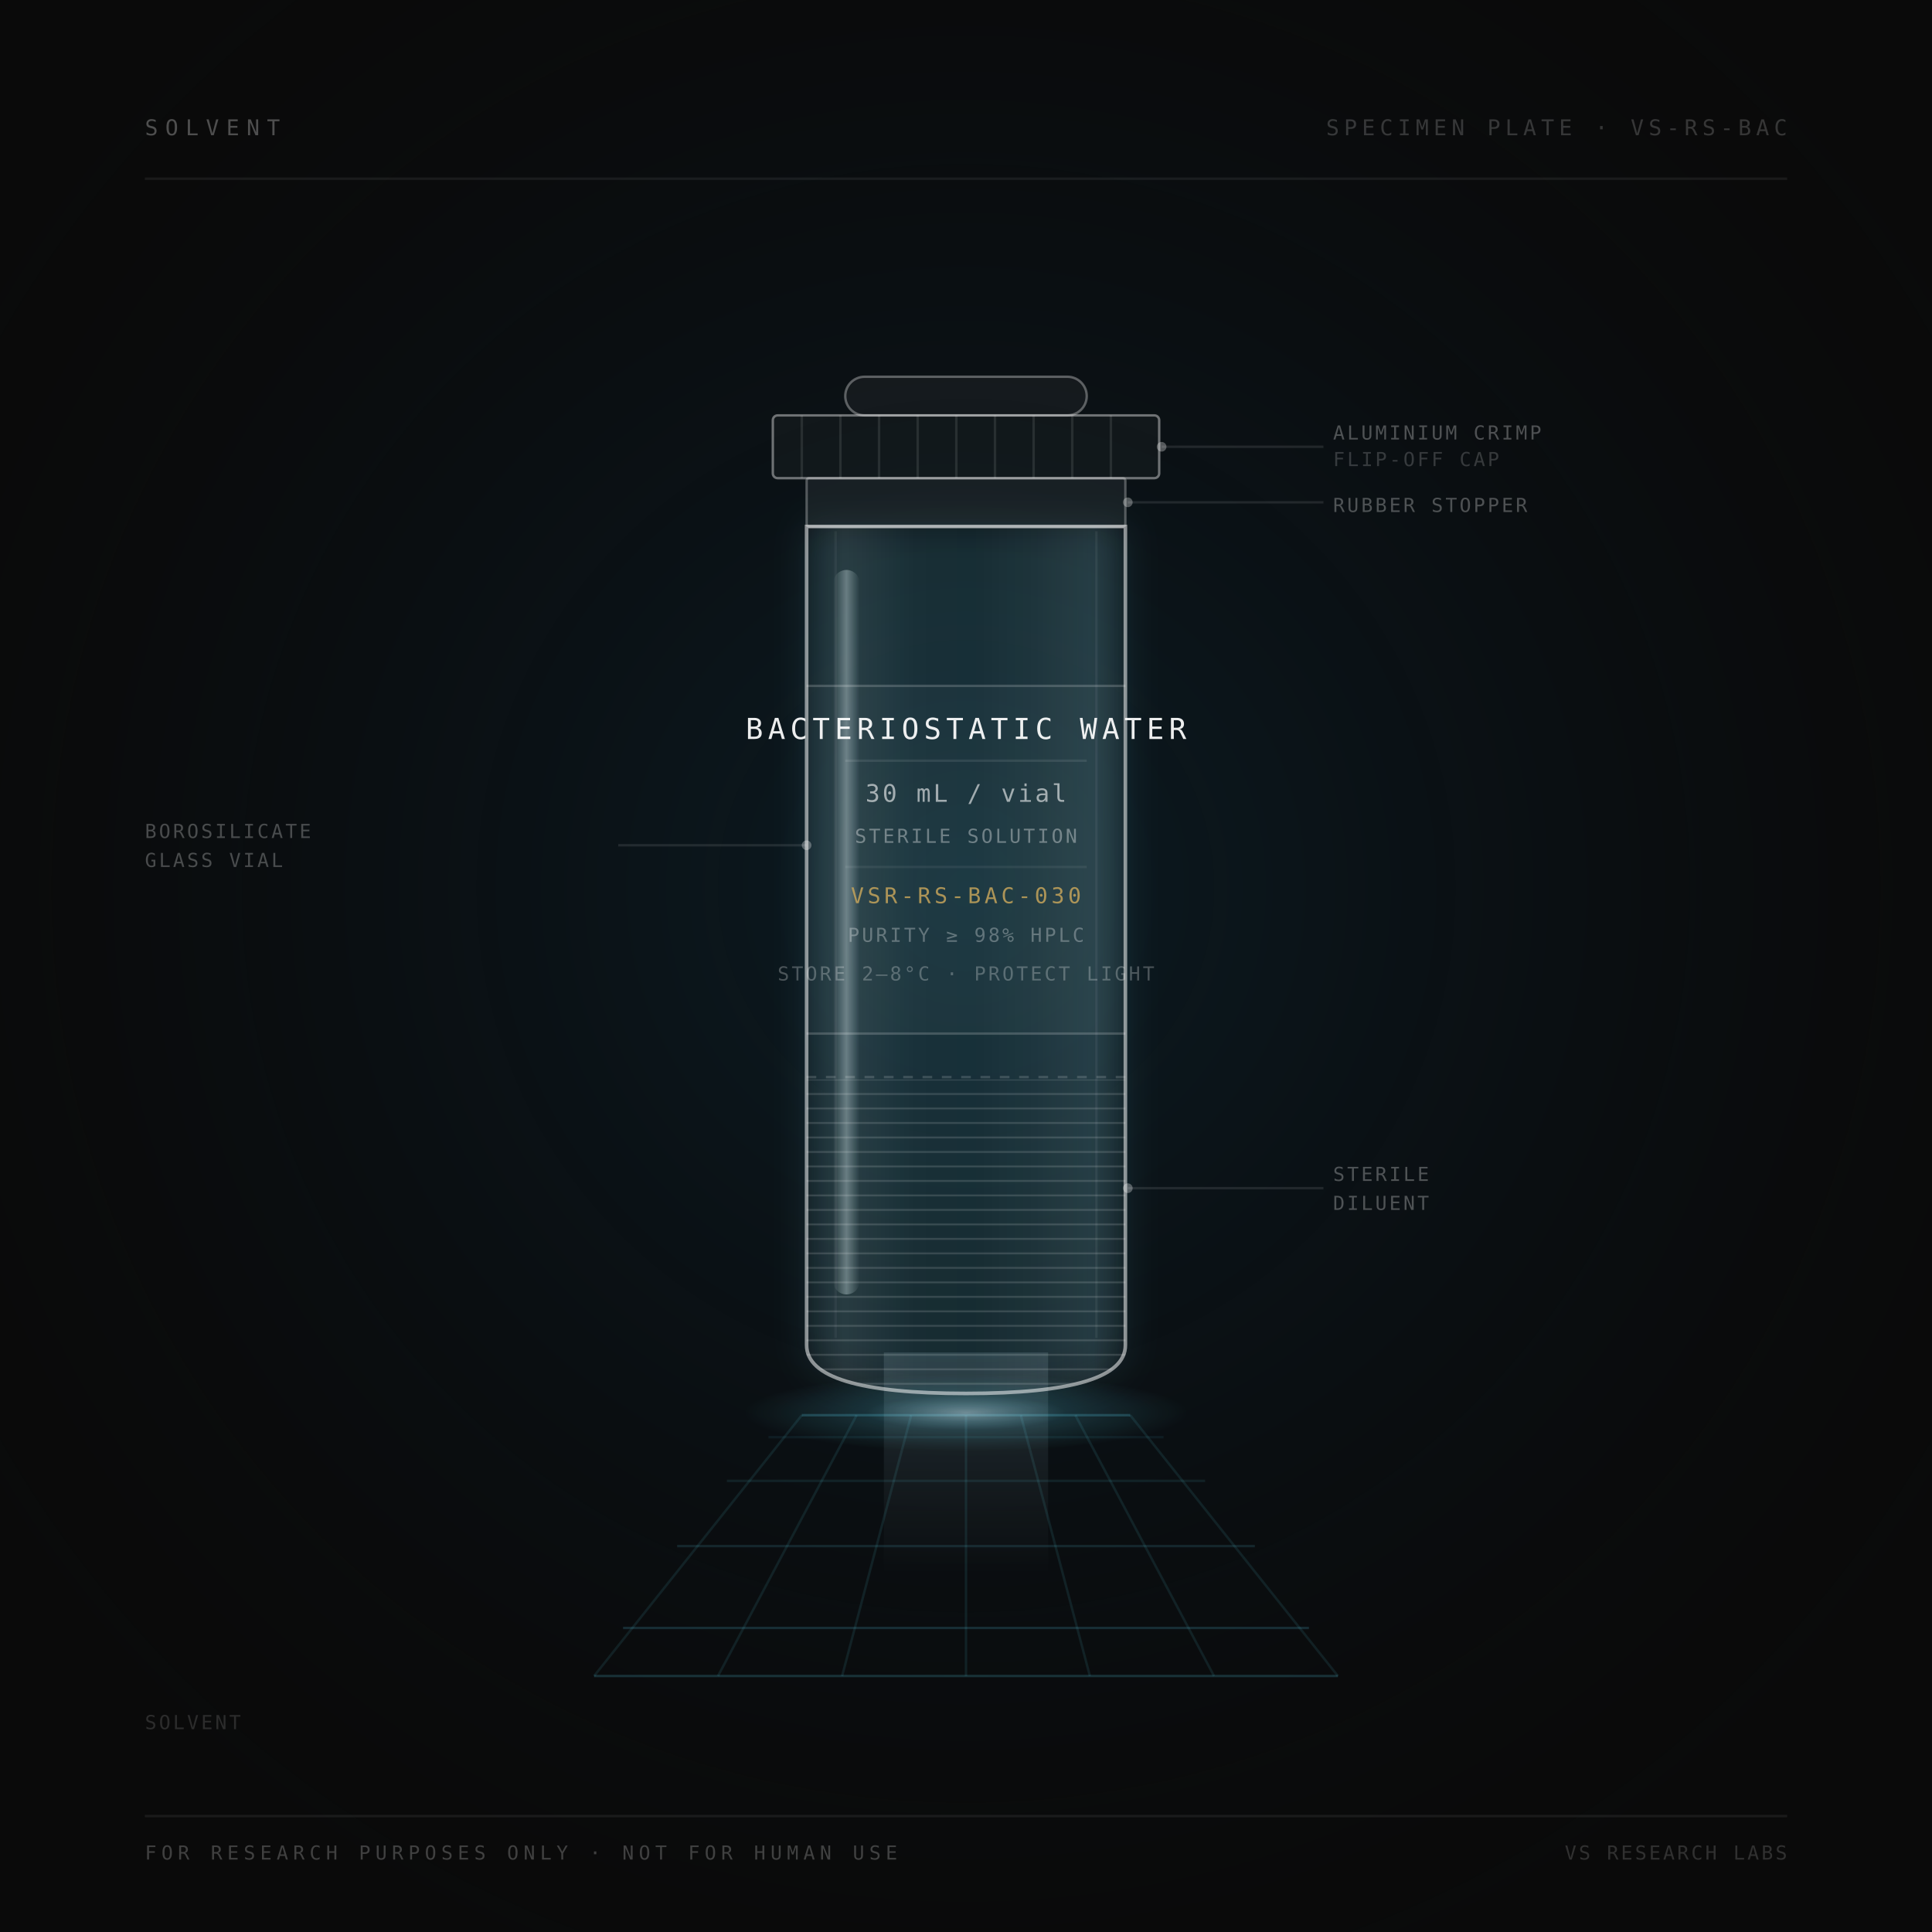
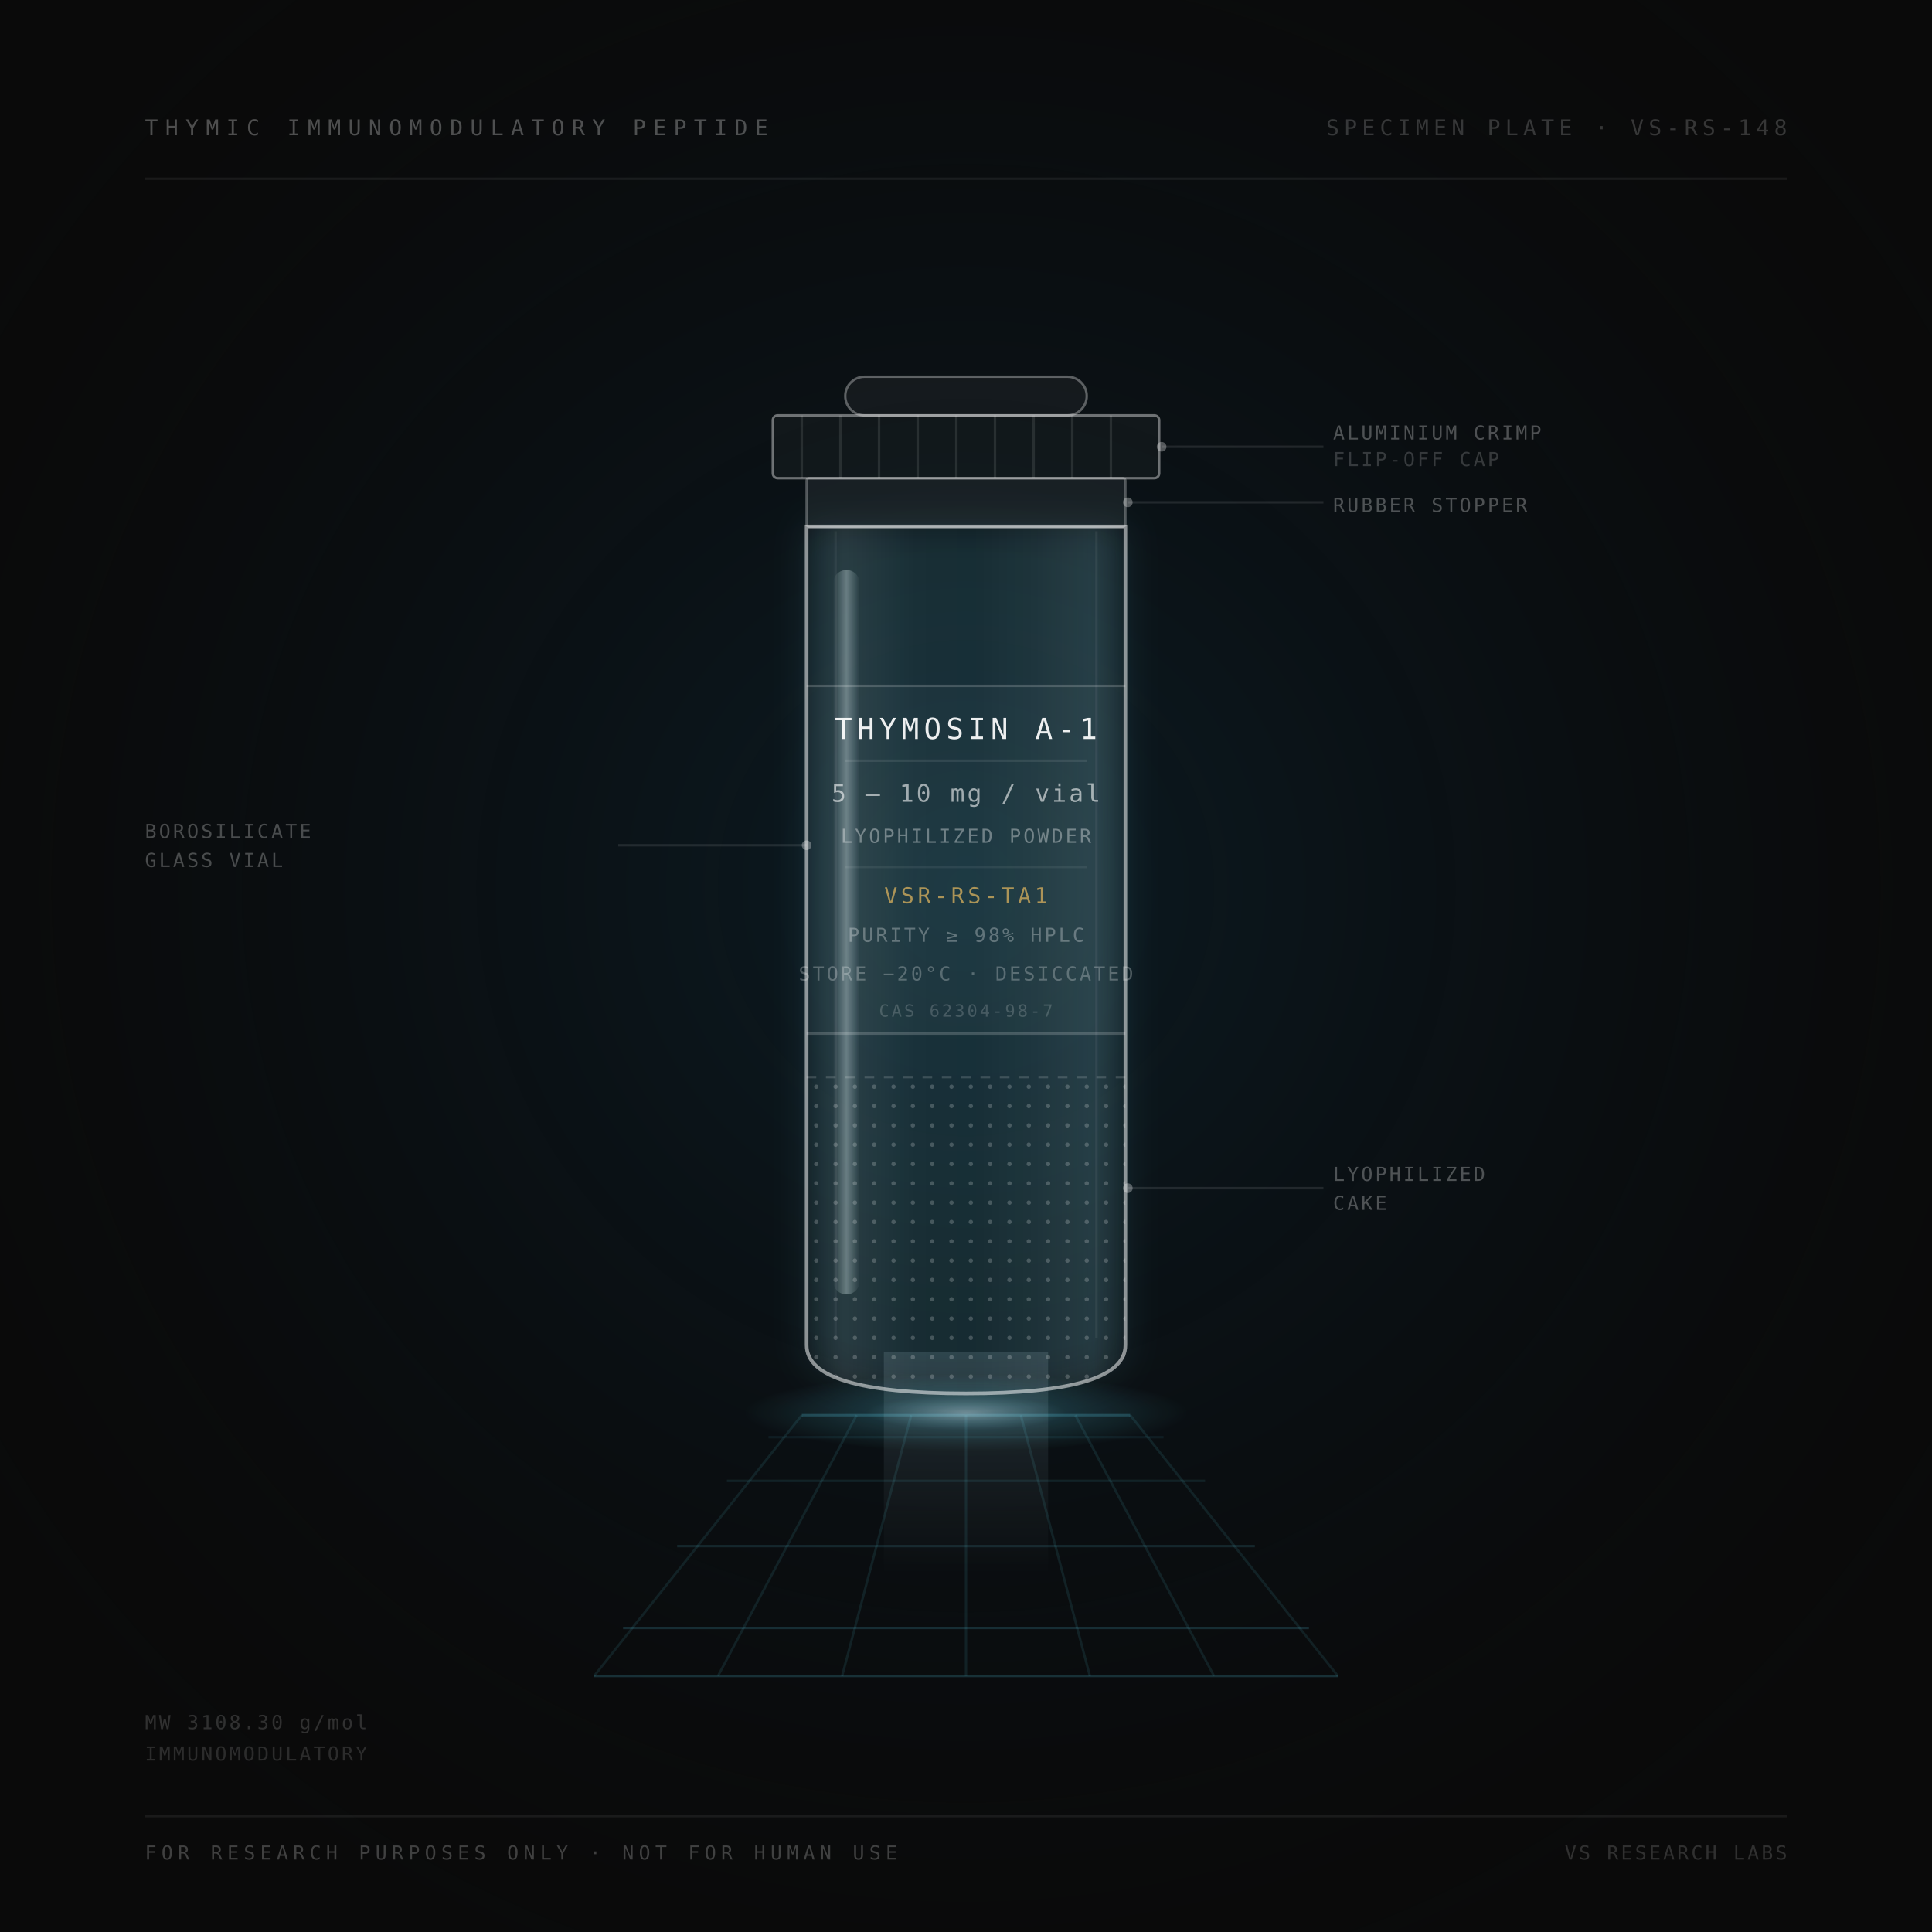
<svg xmlns="http://www.w3.org/2000/svg" viewBox="0 0 800 800">
  <defs>
-     <pattern id="liqLines" width="8" height="6" patternUnits="userSpaceOnUse">
-       <line x1="0" y1="3" x2="8" y2="3" stroke="rgba(255,255,255,0.14)" stroke-width="0.8" />
+     <pattern id="lyoDots" width="8" height="8" patternUnits="userSpaceOnUse">
+       <circle cx="2" cy="2" r="0.9" fill="rgba(255,255,255,0.2)" />
    </pattern>
    <clipPath id="vialFill">
      <path d="M333 446 L333 557 Q333 576 400 576 Q467 576 467 557 L467 446 Z" />
    </clipPath>
    <radialGradient id="bgDepth" cx="0.5" cy="0.46" r="0.62">
      <stop offset="0" stop-color="#0e2a38" stop-opacity="0.55" />
      <stop offset="0.55" stop-color="#0a1822" stop-opacity="0.28" />
      <stop offset="1" stop-color="#0a0a0a" stop-opacity="0" />
    </radialGradient>
    <radialGradient id="floorPool" cx="0.5" cy="0.5" r="0.5">
      <stop offset="0" stop-color="#bfeffd" stop-opacity="0.5" />
      <stop offset="0.45" stop-color="#5EDDF6" stop-opacity="0.16" />
      <stop offset="1" stop-color="#5EDDF6" stop-opacity="0" />
    </radialGradient>
    <linearGradient id="glassBody" x1="0" y1="0" x2="1" y2="0">
      <stop offset="0" stop-color="#ffffff" stop-opacity="0.02" />
      <stop offset="0.12" stop-color="#ffffff" stop-opacity="0.085" />
      <stop offset="0.34" stop-color="#ffffff" stop-opacity="0.015" />
      <stop offset="0.52" stop-color="#ffffff" stop-opacity="0.008" />
      <stop offset="0.72" stop-color="#ffffff" stop-opacity="0.04" />
      <stop offset="0.9" stop-color="#cdeefb" stop-opacity="0.09" />
      <stop offset="1" stop-color="#ffffff" stop-opacity="0.02" />
    </linearGradient>
    <linearGradient id="spec" x1="0" y1="0" x2="1" y2="0">
      <stop offset="0" stop-color="#eafdff" stop-opacity="0" />
      <stop offset="0.5" stop-color="#eafdff" stop-opacity="0.55" />
      <stop offset="1" stop-color="#eafdff" stop-opacity="0" />
    </linearGradient>
    <linearGradient id="reflFade" x1="0" y1="0" x2="0" y2="1">
      <stop offset="0" stop-color="#cdeefb" stop-opacity="0.13" />
      <stop offset="1" stop-color="#cdeefb" stop-opacity="0" />
    </linearGradient>
    <filter id="vglow" x="-60%" y="-60%" width="220%" height="220%">
      <feGaussianBlur stdDeviation="7" />
    </filter>
  </defs>
  <rect width="800" height="800" fill="#0a0a0a" />
  <rect width="800" height="800" fill="url(#bgDepth)" />
  <line x1="60" y1="74" x2="740" y2="74" stroke="rgba(255,255,255,0.07)" stroke-width="1" />
-   <text x="60" y="56" font-family="monospace" font-size="9" fill="rgba(255,255,255,0.28)" letter-spacing="3">SOLVENT</text>
-   <text x="740" y="56" font-family="monospace" font-size="9" fill="rgba(255,255,255,0.18)" letter-spacing="2" text-anchor="end">SPECIMEN PLATE · VS-RS-BAC</text>
+   <text x="60" y="56" font-family="monospace" font-size="9" fill="rgba(255,255,255,0.28)" letter-spacing="3">THYMIC IMMUNOMODULATORY PEPTIDE</text>
+   <text x="740" y="56" font-family="monospace" font-size="9" fill="rgba(255,255,255,0.18)" letter-spacing="2" text-anchor="end">SPECIMEN PLATE · VS-RS-148</text>
  <g class="pad">
    <line x1="332" y1="586" x2="468" y2="586" stroke="#5EDDF6" stroke-opacity="0.22" stroke-width="1" />
    <line x1="332.0" y1="586" x2="246.0" y2="694" stroke="#5EDDF6" stroke-opacity="0.10" stroke-width="1" />
    <line x1="354.7" y1="586" x2="297.3" y2="694" stroke="#5EDDF6" stroke-opacity="0.10" stroke-width="1" />
    <line x1="377.3" y1="586" x2="348.7" y2="694" stroke="#5EDDF6" stroke-opacity="0.10" stroke-width="1" />
    <line x1="400.0" y1="586" x2="400.0" y2="694" stroke="#5EDDF6" stroke-opacity="0.10" stroke-width="1" />
    <line x1="422.7" y1="586" x2="451.3" y2="694" stroke="#5EDDF6" stroke-opacity="0.10" stroke-width="1" />
    <line x1="445.3" y1="586" x2="502.7" y2="694" stroke="#5EDDF6" stroke-opacity="0.10" stroke-width="1" />
    <line x1="468.0" y1="586" x2="554.0" y2="694" stroke="#5EDDF6" stroke-opacity="0.10" stroke-width="1" />
    <line x1="318.2" y1="595.1" x2="481.8" y2="595.1" stroke="#5EDDF6" stroke-opacity="0.071" stroke-width="1" />
    <line x1="301.0" y1="613.2" x2="499.0" y2="613.2" stroke="#5EDDF6" stroke-opacity="0.097" stroke-width="1" />
    <line x1="280.4" y1="640.2" x2="519.6" y2="640.2" stroke="#5EDDF6" stroke-opacity="0.128" stroke-width="1" />
    <line x1="258.0" y1="674.1" x2="542.0" y2="674.1" stroke="#5EDDF6" stroke-opacity="0.162" stroke-width="1" />
    <line x1="246.0" y1="694.0" x2="554.0" y2="694.0" stroke="#5EDDF6" stroke-opacity="0.180" stroke-width="1" />
  </g>
  <path d="M334 218 L334 557 Q334 577 400 577 Q466 577 466 557 L466 218 Z" fill="#5EDDF6" opacity="0.12" filter="url(#vglow)" />
  <ellipse cx="400" cy="585" rx="92" ry="16" fill="url(#floorPool)" />
  <rect x="366" y="560" width="68" height="92" fill="url(#reflFade)" />
  <rect x="350" y="156" width="100" height="16" rx="8" fill="rgba(255,255,255,0.04)" stroke="rgba(255,255,255,0.32)" stroke-width="1" />
  <rect x="320" y="172" width="160" height="26" rx="2" fill="rgba(255,255,255,0.03)" stroke="rgba(255,255,255,0.4)" stroke-width="1" />
  <line x1="332" y1="172" x2="332" y2="198" stroke="rgba(255,255,255,0.1)" stroke-width="1" />
  <line x1="348" y1="172" x2="348" y2="198" stroke="rgba(255,255,255,0.1)" stroke-width="1" />
  <line x1="364" y1="172" x2="364" y2="198" stroke="rgba(255,255,255,0.1)" stroke-width="1" />
  <line x1="380" y1="172" x2="380" y2="198" stroke="rgba(255,255,255,0.1)" stroke-width="1" />
  <line x1="396" y1="172" x2="396" y2="198" stroke="rgba(255,255,255,0.1)" stroke-width="1" />
  <line x1="412" y1="172" x2="412" y2="198" stroke="rgba(255,255,255,0.1)" stroke-width="1" />
  <line x1="428" y1="172" x2="428" y2="198" stroke="rgba(255,255,255,0.1)" stroke-width="1" />
  <line x1="444" y1="172" x2="444" y2="198" stroke="rgba(255,255,255,0.1)" stroke-width="1" />
  <line x1="460" y1="172" x2="460" y2="198" stroke="rgba(255,255,255,0.1)" stroke-width="1" />
  <rect x="334" y="198" width="132" height="20" rx="1" fill="rgba(255,255,255,0.06)" stroke="rgba(255,255,255,0.28)" stroke-width="1" />
  <path d="M334 218 L334 557 Q334 577 400 577 Q466 577 466 557 L466 218 Z" fill="url(#glassBody)" stroke="rgba(255,255,255,0.52)" stroke-width="1.5" />
  <rect x="345" y="236" width="11" height="300" rx="5.5" fill="url(#spec)" opacity="0.6" />
  <line x1="346" y1="220" x2="346" y2="554" stroke="rgba(255,255,255,0.05)" stroke-width="1" />
  <line x1="454" y1="220" x2="454" y2="554" stroke="rgba(255,255,255,0.06)" stroke-width="1" />
  <line x1="334" y1="446" x2="466" y2="446" stroke="rgba(255,255,255,0.16)" stroke-width="1" stroke-dasharray="4,4" />
-   <rect x="334" y="447" width="132" height="128" fill="url(#liqLines)" clip-path="url(#vialFill)" />
+   <rect x="334" y="447" width="132" height="128" fill="url(#lyoDots)" clip-path="url(#vialFill)" />
  <rect x="334" y="284" width="132" height="144" fill="rgba(255,255,255,0.025)" />
  <line x1="334" y1="284" x2="466" y2="284" stroke="rgba(255,255,255,0.18)" stroke-width="1" />
  <line x1="334" y1="428" x2="466" y2="428" stroke="rgba(255,255,255,0.18)" stroke-width="1" />
-   <text x="400" y="306" font-family="monospace" font-size="12" font-weight="500" fill="rgba(255,255,255,0.92)" letter-spacing="2" text-anchor="middle">BACTERIOSTATIC WATER</text>
+   <text x="400" y="306" font-family="monospace" font-size="12" font-weight="500" fill="rgba(255,255,255,0.92)" letter-spacing="2" text-anchor="middle">THYMOSIN Α-1</text>
  <line x1="350" y1="315" x2="450" y2="315" stroke="rgba(255,255,255,0.09)" stroke-width="1" />
-   <text x="400" y="332" font-family="monospace" font-size="10" fill="rgba(255,255,255,0.58)" letter-spacing="1" text-anchor="middle">30 mL / vial</text>
-   <text x="400" y="349" font-family="monospace" font-size="8" fill="rgba(255,255,255,0.36)" letter-spacing="1" text-anchor="middle">STERILE SOLUTION</text>
+   <text x="400" y="332" font-family="monospace" font-size="10" fill="rgba(255,255,255,0.58)" letter-spacing="1" text-anchor="middle">5 – 10 mg / vial</text>
+   <text x="400" y="349" font-family="monospace" font-size="8" fill="rgba(255,255,255,0.36)" letter-spacing="1" text-anchor="middle">LYOPHILIZED POWDER</text>
  <line x1="350" y1="359" x2="450" y2="359" stroke="rgba(255,255,255,0.07)" stroke-width="1" />
-   <text x="400" y="374" font-family="monospace" font-size="9" fill="#C4A35A" letter-spacing="1.5" text-anchor="middle" opacity="0.85">VSR-RS-BAC-030</text>
+   <text x="400" y="374" font-family="monospace" font-size="9" fill="#C4A35A" letter-spacing="1.5" text-anchor="middle" opacity="0.85">VSR-RS-TA1</text>
  <text x="400" y="390" font-family="monospace" font-size="8" fill="rgba(255,255,255,0.3)" letter-spacing="1" text-anchor="middle">PURITY ≥ 98% HPLC</text>
-   <text x="400" y="406" font-family="monospace" font-size="8" fill="rgba(255,255,255,0.26)" letter-spacing="1" text-anchor="middle">STORE 2–8°C · PROTECT LIGHT</text>
+   <text x="400" y="406" font-family="monospace" font-size="8" fill="rgba(255,255,255,0.26)" letter-spacing="1" text-anchor="middle">STORE −20°C · DESICCATED</text>
+   <text x="400" y="421" font-family="monospace" font-size="7" fill="rgba(255,255,255,0.18)" letter-spacing="1" text-anchor="middle">CAS 62304-98-7</text>
  <line x1="481" y1="185" x2="548" y2="185" stroke="rgba(255,255,255,0.1)" stroke-width="1" />
  <circle cx="481" cy="185" r="2" fill="rgba(255,255,255,0.3)" />
  <text x="552" y="182" font-family="monospace" font-size="8" fill="rgba(255,255,255,0.28)" letter-spacing="1">ALUMINIUM CRIMP</text>
  <text x="552" y="193" font-family="monospace" font-size="8" fill="rgba(255,255,255,0.18)" letter-spacing="1">FLIP-OFF CAP</text>
  <line x1="467" y1="208" x2="548" y2="208" stroke="rgba(255,255,255,0.1)" stroke-width="1" />
  <circle cx="467" cy="208" r="2" fill="rgba(255,255,255,0.3)" />
  <text x="552" y="212" font-family="monospace" font-size="8" fill="rgba(255,255,255,0.28)" letter-spacing="1">RUBBER STOPPER</text>
  <line x1="467" y1="492" x2="548" y2="492" stroke="rgba(255,255,255,0.1)" stroke-width="1" />
  <circle cx="467" cy="492" r="2" fill="rgba(255,255,255,0.3)" />
-   <text x="552" y="489" font-family="monospace" font-size="8" fill="rgba(255,255,255,0.28)" letter-spacing="1">STERILE</text>
-   <text x="552" y="501" font-family="monospace" font-size="8" fill="rgba(255,255,255,0.28)" letter-spacing="1">DILUENT</text>
+   <text x="552" y="489" font-family="monospace" font-size="8" fill="rgba(255,255,255,0.28)" letter-spacing="1">LYOPHILIZED</text>
+   <text x="552" y="501" font-family="monospace" font-size="8" fill="rgba(255,255,255,0.28)" letter-spacing="1">CAKE</text>
  <line x1="334" y1="350" x2="256" y2="350" stroke="rgba(255,255,255,0.1)" stroke-width="1" />
  <circle cx="334" cy="350" r="2" fill="rgba(255,255,255,0.3)" />
  <text x="60" y="347" font-family="monospace" font-size="8" fill="rgba(255,255,255,0.26)" letter-spacing="1">BOROSILICATE</text>
  <text x="60" y="359" font-family="monospace" font-size="8" fill="rgba(255,255,255,0.26)" letter-spacing="1">GLASS VIAL</text>
-   <text x="60" y="716" font-family="monospace" font-size="8" fill="rgba(255,255,255,0.14)" letter-spacing="1">SOLVENT</text>
+   <text x="60" y="716" font-family="monospace" font-size="8" fill="rgba(255,255,255,0.16)" letter-spacing="1">MW 3108.30 g/mol</text>
+   <text x="60" y="729" font-family="monospace" font-size="8" fill="rgba(255,255,255,0.14)" letter-spacing="1">IMMUNOMODULATORY</text>
  <line x1="60" y1="752" x2="740" y2="752" stroke="rgba(255,255,255,0.07)" stroke-width="1" />
  <text x="60" y="770" font-family="monospace" font-size="8" fill="rgba(255,255,255,0.22)" letter-spacing="2">FOR RESEARCH PURPOSES ONLY · NOT FOR HUMAN USE</text>
  <text x="740" y="770" font-family="monospace" font-size="8" fill="rgba(255,255,255,0.16)" letter-spacing="1" text-anchor="end">VS RESEARCH LABS</text>
</svg>
